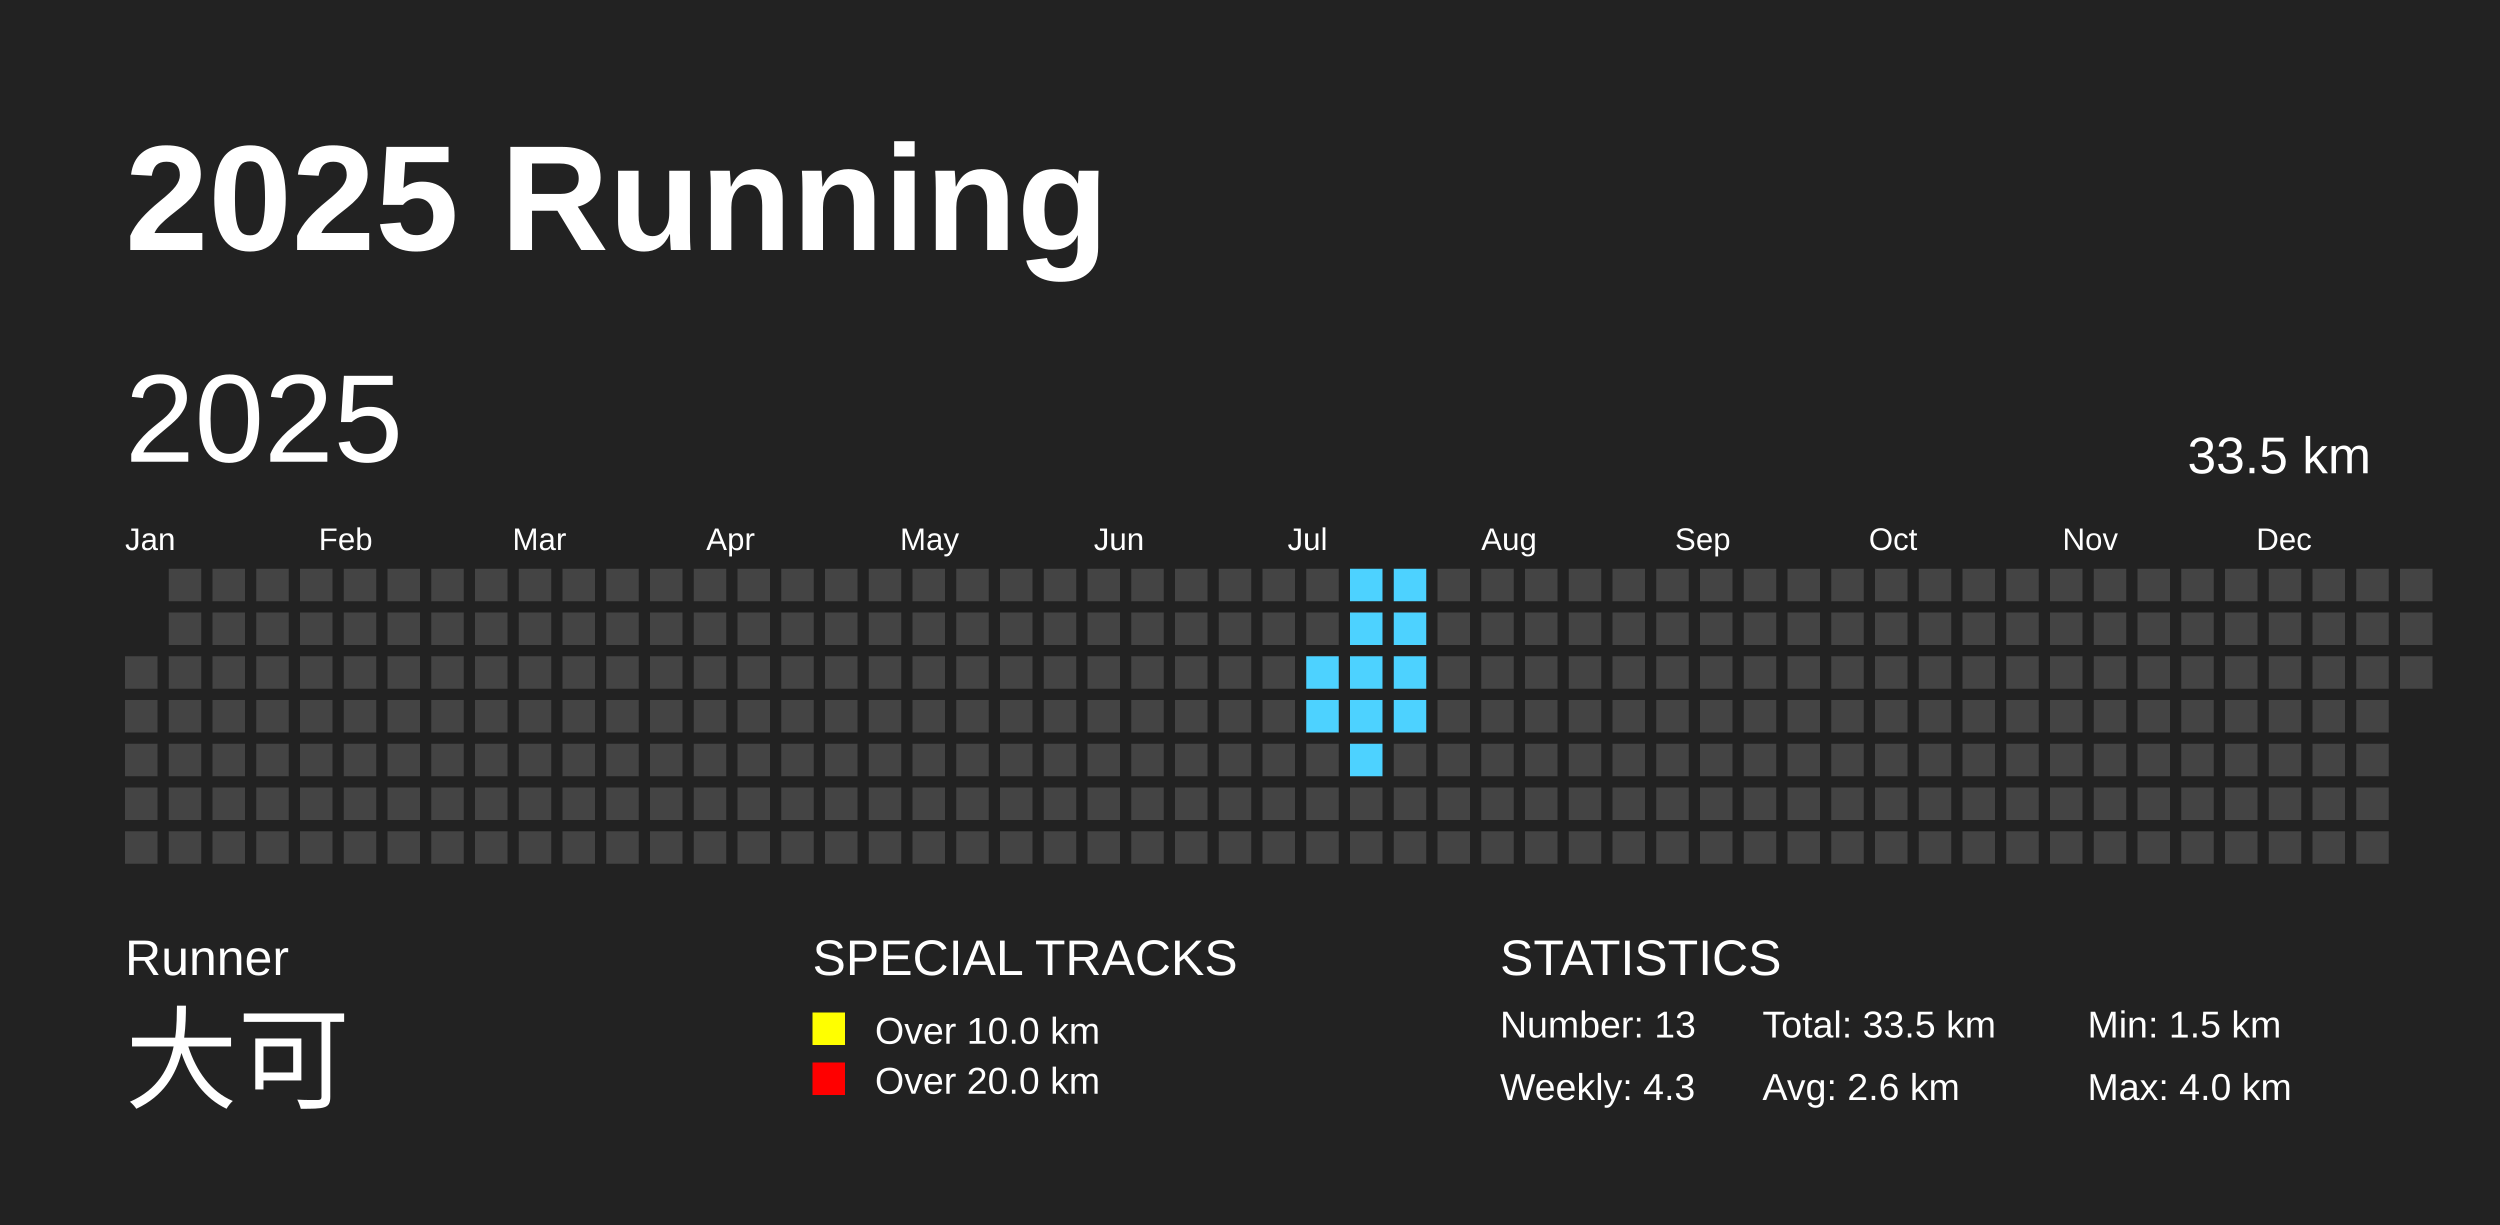
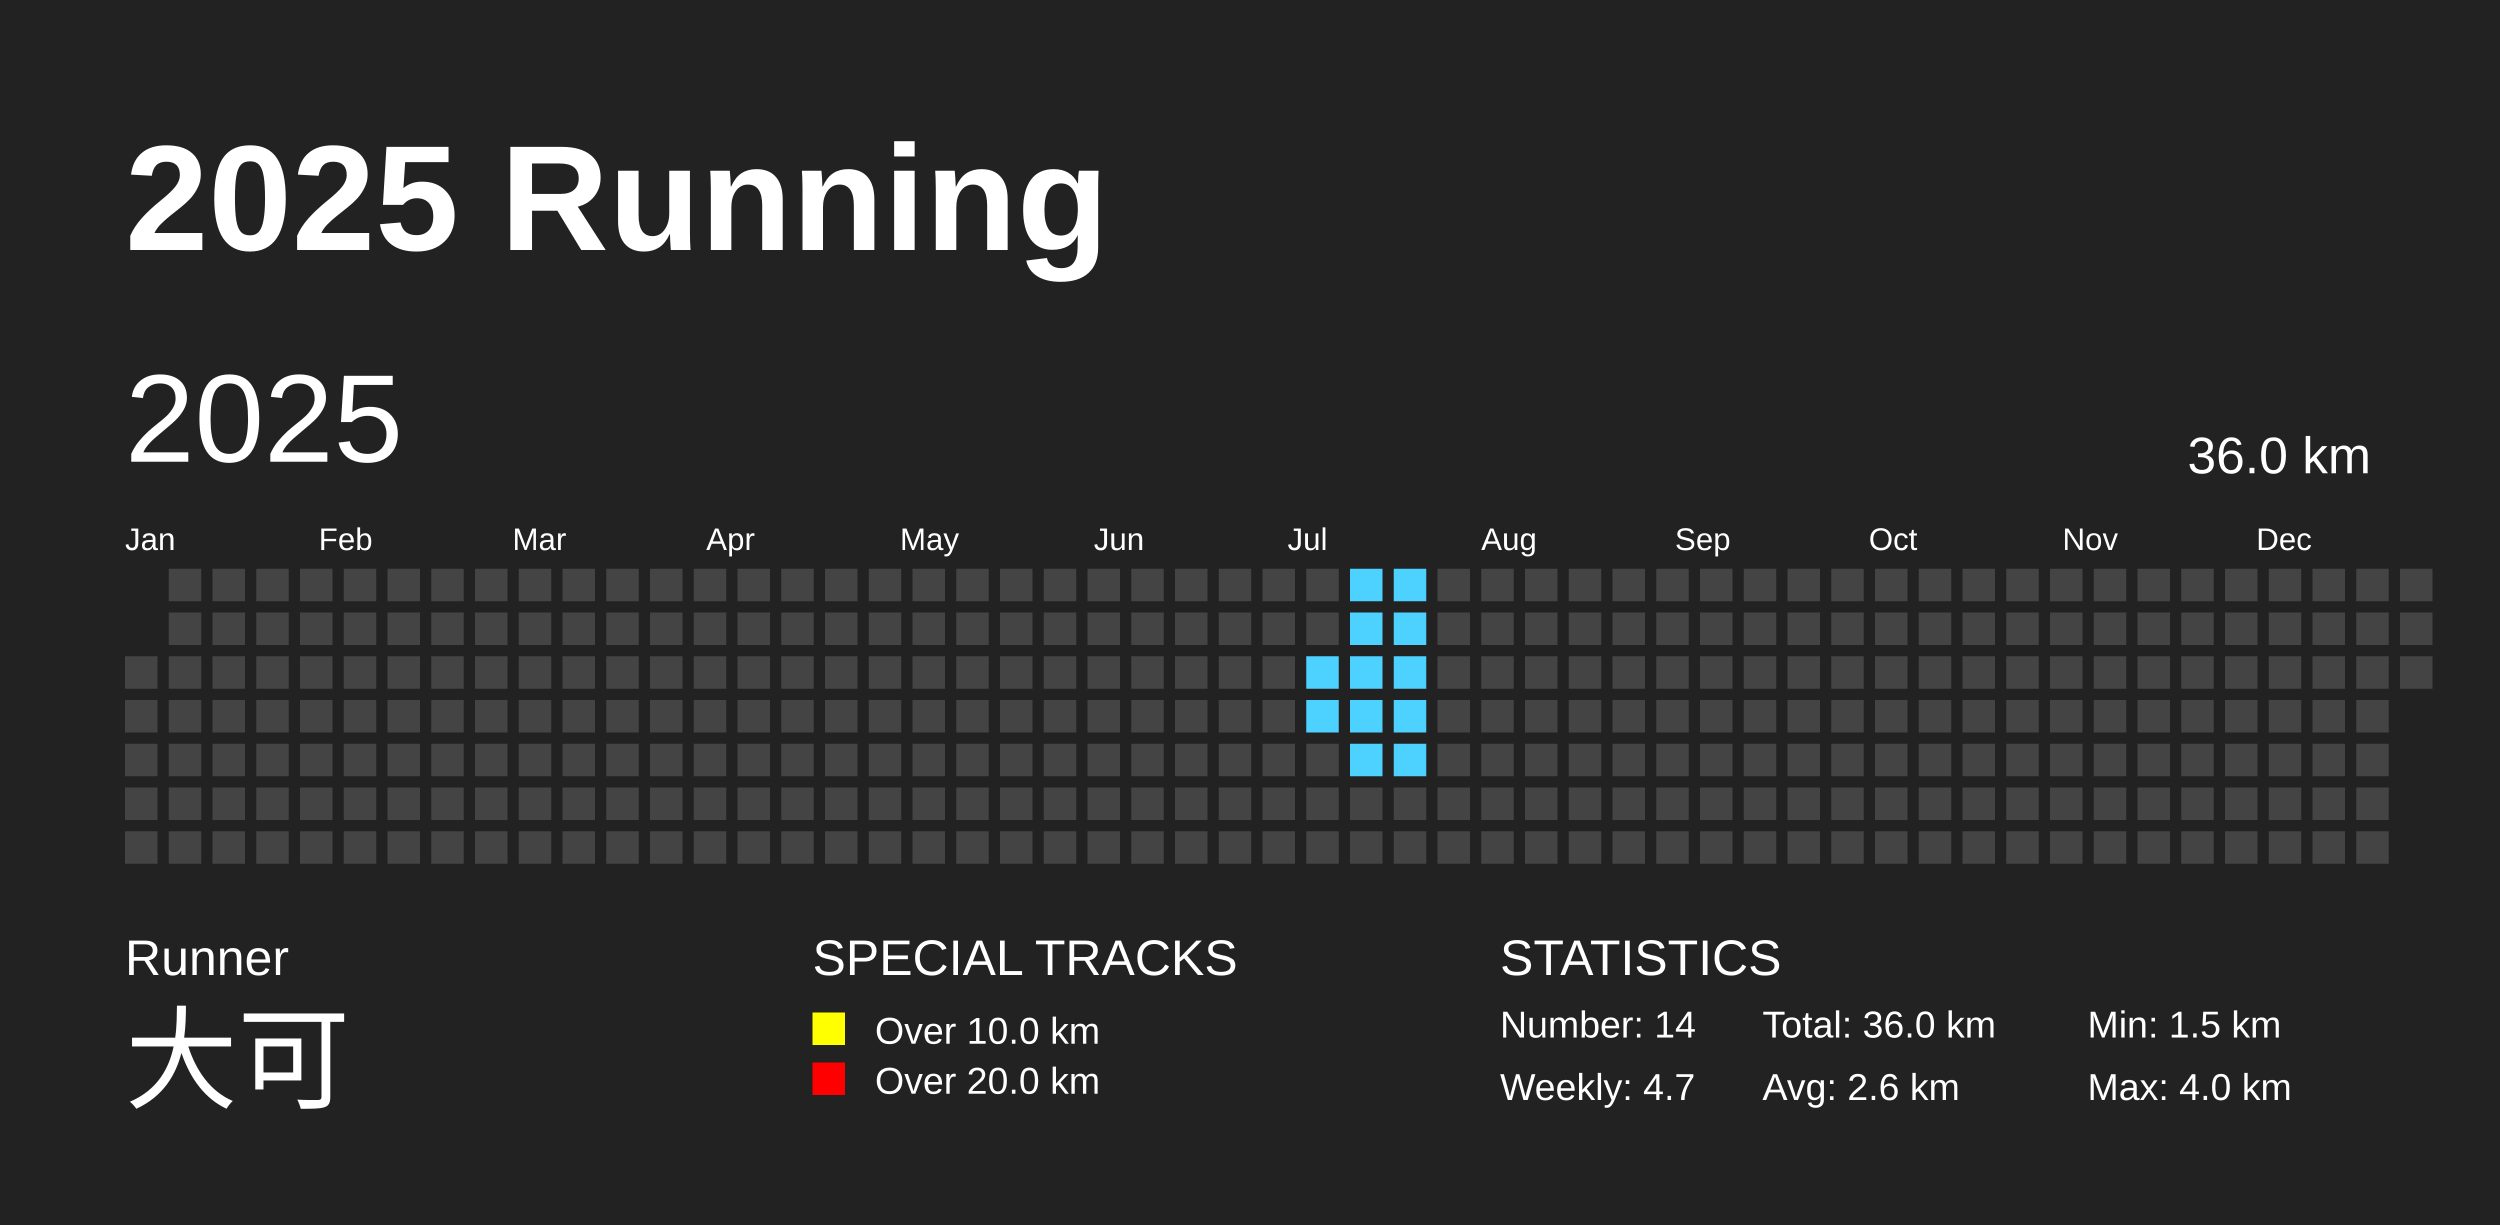
<svg xmlns="http://www.w3.org/2000/svg" baseProfile="full" height="98mm" version="1.1" viewBox="0,0,200,98" width="200mm">
  <defs />
  <rect fill="#222222" height="98" width="200" x="0" y="0" />
  <text fill="#FFFFFF" style="font-size:12px; font-family:Arial; font-weight:bold;" x="10" y="20">2025 Running</text>
  <text fill="#FFFFFF" style="font-size:4px; font-family:Arial" x="10" y="78">Runner</text>
  <text fill="#FFFFFF" style="font-size:9px; font-family:Arial" x="10" y="88">大可</text>
  <text fill="#FFFFFF" style="font-size:4px; font-family:Arial" x="65" y="78">SPECIAL TRACKS</text>
  <rect fill="yellow" height="2.6" width="2.6" x="65" y="81" />
  <text fill="#FFFFFF" style="font-size:3px; font-family:Arial" x="70" y="83.5">Over 10.0 km</text>
  <rect fill="red" height="2.6" width="2.6" x="65" y="85" />
  <text fill="#FFFFFF" style="font-size:3px; font-family:Arial" x="70" y="87.5">Over 20.0 km</text>
  <text fill="#FFFFFF" style="font-size:4px; font-family:Arial" x="120" y="78">STATISTICS</text>
-   <text fill="#FFFFFF" style="font-size:3px; font-family:Arial" x="120" y="83">Number: 13</text>
-   <text fill="#FFFFFF" style="font-size:3px; font-family:Arial" x="120" y="88">Weekly: 4.3</text>
-   <text fill="#FFFFFF" style="font-size:3px; font-family:Arial" x="141" y="83">Total: 33.5 km</text>
+   <text fill="#FFFFFF" style="font-size:3px; font-family:Arial" x="120" y="83">Number: 14</text>
+   <text fill="#FFFFFF" style="font-size:3px; font-family:Arial" x="120" y="88">Weekly: 4.7</text>
+   <text fill="#FFFFFF" style="font-size:3px; font-family:Arial" x="141" y="83">Total: 36.0 km</text>
  <text fill="#FFFFFF" style="font-size:3px; font-family:Arial" x="141" y="88">Avg: 2.6 km</text>
  <text fill="#FFFFFF" style="font-size:3px; font-family:Arial" x="167" y="83">Min: 1.5 km</text>
  <text fill="#FFFFFF" style="font-size:3px; font-family:Arial" x="167" y="88">Max: 4.0 km</text>
  <text dominant-baseline="hanging" fill="#FFFFFF" style="font-size:10.0px; font-family:Arial;" x="10" y="30">2025</text>
-   <text dominant-baseline="hanging" fill="#FFFFFF" style="font-size:4.125px; font-family:Arial;" x="175" y="35">33.5 km</text>
+   <text dominant-baseline="hanging" fill="#FFFFFF" style="font-size:4.125px; font-family:Arial;" x="175" y="35">36.0 km</text>
  <text fill="#FFFFFF" style="font-size:2.5px; font-family:Arial" x="10.0" y="44">Jan</text>
  <text fill="#FFFFFF" style="font-size:2.5px; font-family:Arial" x="25.5" y="44">Feb</text>
  <text fill="#FFFFFF" style="font-size:2.5px; font-family:Arial" x="41.0" y="44">Mar</text>
  <text fill="#FFFFFF" style="font-size:2.5px; font-family:Arial" x="56.5" y="44">Apr</text>
  <text fill="#FFFFFF" style="font-size:2.5px; font-family:Arial" x="72.0" y="44">May</text>
  <text fill="#FFFFFF" style="font-size:2.5px; font-family:Arial" x="87.5" y="44">Jun</text>
  <text fill="#FFFFFF" style="font-size:2.5px; font-family:Arial" x="103.0" y="44">Jul</text>
  <text fill="#FFFFFF" style="font-size:2.5px; font-family:Arial" x="118.5" y="44">Aug</text>
  <text fill="#FFFFFF" style="font-size:2.5px; font-family:Arial" x="134.0" y="44">Sep</text>
  <text fill="#FFFFFF" style="font-size:2.5px; font-family:Arial" x="149.5" y="44">Oct</text>
  <text fill="#FFFFFF" style="font-size:2.5px; font-family:Arial" x="165.0" y="44">Nov</text>
  <text fill="#FFFFFF" style="font-size:2.5px; font-family:Arial" x="180.5" y="44">Dec</text>
  <rect fill="#444444" height="2.6" width="2.6" x="10.0" y="52.5" />
  <rect fill="#444444" height="2.6" width="2.6" x="10.0" y="56.0" />
  <rect fill="#444444" height="2.6" width="2.6" x="10.0" y="59.5" />
  <rect fill="#444444" height="2.6" width="2.6" x="10.0" y="63.0" />
  <rect fill="#444444" height="2.6" width="2.6" x="10.0" y="66.5" />
  <rect fill="#444444" height="2.6" width="2.6" x="13.5" y="45.5" />
  <rect fill="#444444" height="2.6" width="2.6" x="13.5" y="49.0" />
  <rect fill="#444444" height="2.6" width="2.6" x="13.5" y="52.5" />
  <rect fill="#444444" height="2.6" width="2.6" x="13.5" y="56.0" />
  <rect fill="#444444" height="2.6" width="2.6" x="13.5" y="59.5" />
  <rect fill="#444444" height="2.6" width="2.6" x="13.5" y="63.0" />
  <rect fill="#444444" height="2.6" width="2.6" x="13.5" y="66.5" />
  <rect fill="#444444" height="2.6" width="2.6" x="17.0" y="45.5" />
  <rect fill="#444444" height="2.6" width="2.6" x="17.0" y="49.0" />
  <rect fill="#444444" height="2.6" width="2.6" x="17.0" y="52.5" />
  <rect fill="#444444" height="2.6" width="2.6" x="17.0" y="56.0" />
  <rect fill="#444444" height="2.6" width="2.6" x="17.0" y="59.5" />
  <rect fill="#444444" height="2.6" width="2.6" x="17.0" y="63.0" />
  <rect fill="#444444" height="2.6" width="2.6" x="17.0" y="66.5" />
  <rect fill="#444444" height="2.6" width="2.6" x="20.5" y="45.5" />
  <rect fill="#444444" height="2.6" width="2.6" x="20.5" y="49.0" />
  <rect fill="#444444" height="2.6" width="2.6" x="20.5" y="52.5" />
  <rect fill="#444444" height="2.6" width="2.6" x="20.5" y="56.0" />
  <rect fill="#444444" height="2.6" width="2.6" x="20.5" y="59.5" />
  <rect fill="#444444" height="2.6" width="2.6" x="20.5" y="63.0" />
  <rect fill="#444444" height="2.6" width="2.6" x="20.5" y="66.5" />
  <rect fill="#444444" height="2.6" width="2.6" x="24.0" y="45.5" />
  <rect fill="#444444" height="2.6" width="2.6" x="24.0" y="49.0" />
  <rect fill="#444444" height="2.6" width="2.6" x="24.0" y="52.5" />
  <rect fill="#444444" height="2.6" width="2.6" x="24.0" y="56.0" />
  <rect fill="#444444" height="2.6" width="2.6" x="24.0" y="59.5" />
  <rect fill="#444444" height="2.6" width="2.6" x="24.0" y="63.0" />
  <rect fill="#444444" height="2.6" width="2.6" x="24.0" y="66.5" />
  <rect fill="#444444" height="2.6" width="2.6" x="27.5" y="45.5" />
  <rect fill="#444444" height="2.6" width="2.6" x="27.5" y="49.0" />
  <rect fill="#444444" height="2.6" width="2.6" x="27.5" y="52.5" />
  <rect fill="#444444" height="2.6" width="2.6" x="27.5" y="56.0" />
  <rect fill="#444444" height="2.6" width="2.6" x="27.5" y="59.5" />
  <rect fill="#444444" height="2.6" width="2.6" x="27.5" y="63.0" />
  <rect fill="#444444" height="2.6" width="2.6" x="27.5" y="66.5" />
  <rect fill="#444444" height="2.6" width="2.6" x="31.0" y="45.5" />
  <rect fill="#444444" height="2.6" width="2.6" x="31.0" y="49.0" />
  <rect fill="#444444" height="2.6" width="2.6" x="31.0" y="52.5" />
  <rect fill="#444444" height="2.6" width="2.6" x="31.0" y="56.0" />
  <rect fill="#444444" height="2.6" width="2.6" x="31.0" y="59.5" />
  <rect fill="#444444" height="2.6" width="2.6" x="31.0" y="63.0" />
  <rect fill="#444444" height="2.6" width="2.6" x="31.0" y="66.5" />
  <rect fill="#444444" height="2.6" width="2.6" x="34.5" y="45.5" />
  <rect fill="#444444" height="2.6" width="2.6" x="34.5" y="49.0" />
  <rect fill="#444444" height="2.6" width="2.6" x="34.5" y="52.5" />
  <rect fill="#444444" height="2.6" width="2.6" x="34.5" y="56.0" />
  <rect fill="#444444" height="2.6" width="2.6" x="34.5" y="59.5" />
  <rect fill="#444444" height="2.6" width="2.6" x="34.5" y="63.0" />
  <rect fill="#444444" height="2.6" width="2.6" x="34.5" y="66.5" />
  <rect fill="#444444" height="2.6" width="2.6" x="38.0" y="45.5" />
  <rect fill="#444444" height="2.6" width="2.6" x="38.0" y="49.0" />
  <rect fill="#444444" height="2.6" width="2.6" x="38.0" y="52.5" />
  <rect fill="#444444" height="2.6" width="2.6" x="38.0" y="56.0" />
  <rect fill="#444444" height="2.6" width="2.6" x="38.0" y="59.5" />
  <rect fill="#444444" height="2.6" width="2.6" x="38.0" y="63.0" />
  <rect fill="#444444" height="2.6" width="2.6" x="38.0" y="66.5" />
  <rect fill="#444444" height="2.6" width="2.6" x="41.5" y="45.5" />
  <rect fill="#444444" height="2.6" width="2.6" x="41.5" y="49.0" />
  <rect fill="#444444" height="2.6" width="2.6" x="41.5" y="52.5" />
  <rect fill="#444444" height="2.6" width="2.6" x="41.5" y="56.0" />
  <rect fill="#444444" height="2.6" width="2.6" x="41.5" y="59.5" />
  <rect fill="#444444" height="2.6" width="2.6" x="41.5" y="63.0" />
  <rect fill="#444444" height="2.6" width="2.6" x="41.5" y="66.5" />
  <rect fill="#444444" height="2.6" width="2.6" x="45.0" y="45.5" />
  <rect fill="#444444" height="2.6" width="2.6" x="45.0" y="49.0" />
  <rect fill="#444444" height="2.6" width="2.6" x="45.0" y="52.5" />
  <rect fill="#444444" height="2.6" width="2.6" x="45.0" y="56.0" />
  <rect fill="#444444" height="2.6" width="2.6" x="45.0" y="59.5" />
  <rect fill="#444444" height="2.6" width="2.6" x="45.0" y="63.0" />
  <rect fill="#444444" height="2.6" width="2.6" x="45.0" y="66.5" />
  <rect fill="#444444" height="2.6" width="2.6" x="48.5" y="45.5" />
  <rect fill="#444444" height="2.6" width="2.6" x="48.5" y="49.0" />
  <rect fill="#444444" height="2.6" width="2.6" x="48.5" y="52.5" />
  <rect fill="#444444" height="2.6" width="2.6" x="48.5" y="56.0" />
  <rect fill="#444444" height="2.6" width="2.6" x="48.5" y="59.5" />
  <rect fill="#444444" height="2.6" width="2.6" x="48.5" y="63.0" />
  <rect fill="#444444" height="2.6" width="2.6" x="48.5" y="66.5" />
  <rect fill="#444444" height="2.6" width="2.6" x="52.0" y="45.5" />
  <rect fill="#444444" height="2.6" width="2.6" x="52.0" y="49.0" />
  <rect fill="#444444" height="2.6" width="2.6" x="52.0" y="52.5" />
  <rect fill="#444444" height="2.6" width="2.6" x="52.0" y="56.0" />
  <rect fill="#444444" height="2.6" width="2.6" x="52.0" y="59.5" />
  <rect fill="#444444" height="2.6" width="2.6" x="52.0" y="63.0" />
  <rect fill="#444444" height="2.6" width="2.6" x="52.0" y="66.5" />
  <rect fill="#444444" height="2.6" width="2.6" x="55.5" y="45.5" />
  <rect fill="#444444" height="2.6" width="2.6" x="55.5" y="49.0" />
  <rect fill="#444444" height="2.6" width="2.6" x="55.5" y="52.5" />
  <rect fill="#444444" height="2.6" width="2.6" x="55.5" y="56.0" />
  <rect fill="#444444" height="2.6" width="2.6" x="55.5" y="59.5" />
  <rect fill="#444444" height="2.6" width="2.6" x="55.5" y="63.0" />
  <rect fill="#444444" height="2.6" width="2.6" x="55.5" y="66.5" />
  <rect fill="#444444" height="2.6" width="2.6" x="59.0" y="45.5" />
  <rect fill="#444444" height="2.6" width="2.6" x="59.0" y="49.0" />
  <rect fill="#444444" height="2.6" width="2.6" x="59.0" y="52.5" />
  <rect fill="#444444" height="2.6" width="2.6" x="59.0" y="56.0" />
  <rect fill="#444444" height="2.6" width="2.6" x="59.0" y="59.5" />
  <rect fill="#444444" height="2.6" width="2.6" x="59.0" y="63.0" />
  <rect fill="#444444" height="2.6" width="2.6" x="59.0" y="66.5" />
  <rect fill="#444444" height="2.6" width="2.6" x="62.5" y="45.5" />
  <rect fill="#444444" height="2.6" width="2.6" x="62.5" y="49.0" />
  <rect fill="#444444" height="2.6" width="2.6" x="62.5" y="52.5" />
  <rect fill="#444444" height="2.6" width="2.6" x="62.5" y="56.0" />
  <rect fill="#444444" height="2.6" width="2.6" x="62.5" y="59.5" />
  <rect fill="#444444" height="2.6" width="2.6" x="62.5" y="63.0" />
  <rect fill="#444444" height="2.6" width="2.6" x="62.5" y="66.5" />
  <rect fill="#444444" height="2.6" width="2.6" x="66.0" y="45.5" />
  <rect fill="#444444" height="2.6" width="2.6" x="66.0" y="49.0" />
  <rect fill="#444444" height="2.6" width="2.6" x="66.0" y="52.5" />
  <rect fill="#444444" height="2.6" width="2.6" x="66.0" y="56.0" />
  <rect fill="#444444" height="2.6" width="2.6" x="66.0" y="59.5" />
  <rect fill="#444444" height="2.6" width="2.6" x="66.0" y="63.0" />
  <rect fill="#444444" height="2.6" width="2.6" x="66.0" y="66.5" />
  <rect fill="#444444" height="2.6" width="2.6" x="69.5" y="45.5" />
  <rect fill="#444444" height="2.6" width="2.6" x="69.5" y="49.0" />
  <rect fill="#444444" height="2.6" width="2.6" x="69.5" y="52.5" />
  <rect fill="#444444" height="2.6" width="2.6" x="69.5" y="56.0" />
  <rect fill="#444444" height="2.6" width="2.6" x="69.5" y="59.5" />
  <rect fill="#444444" height="2.6" width="2.6" x="69.5" y="63.0" />
  <rect fill="#444444" height="2.6" width="2.6" x="69.5" y="66.5" />
  <rect fill="#444444" height="2.6" width="2.6" x="73.0" y="45.5" />
  <rect fill="#444444" height="2.6" width="2.6" x="73.0" y="49.0" />
  <rect fill="#444444" height="2.6" width="2.6" x="73.0" y="52.5" />
  <rect fill="#444444" height="2.6" width="2.6" x="73.0" y="56.0" />
  <rect fill="#444444" height="2.6" width="2.6" x="73.0" y="59.5" />
  <rect fill="#444444" height="2.6" width="2.6" x="73.0" y="63.0" />
  <rect fill="#444444" height="2.6" width="2.6" x="73.0" y="66.5" />
  <rect fill="#444444" height="2.6" width="2.6" x="76.5" y="45.5" />
  <rect fill="#444444" height="2.6" width="2.6" x="76.5" y="49.0" />
  <rect fill="#444444" height="2.6" width="2.6" x="76.5" y="52.5" />
  <rect fill="#444444" height="2.6" width="2.6" x="76.5" y="56.0" />
  <rect fill="#444444" height="2.6" width="2.6" x="76.5" y="59.5" />
  <rect fill="#444444" height="2.6" width="2.6" x="76.5" y="63.0" />
  <rect fill="#444444" height="2.6" width="2.6" x="76.5" y="66.5" />
  <rect fill="#444444" height="2.6" width="2.6" x="80.0" y="45.5" />
  <rect fill="#444444" height="2.6" width="2.6" x="80.0" y="49.0" />
  <rect fill="#444444" height="2.6" width="2.6" x="80.0" y="52.5" />
  <rect fill="#444444" height="2.6" width="2.6" x="80.0" y="56.0" />
  <rect fill="#444444" height="2.6" width="2.6" x="80.0" y="59.5" />
  <rect fill="#444444" height="2.6" width="2.6" x="80.0" y="63.0" />
  <rect fill="#444444" height="2.6" width="2.6" x="80.0" y="66.5" />
  <rect fill="#444444" height="2.6" width="2.6" x="83.5" y="45.5" />
  <rect fill="#444444" height="2.6" width="2.6" x="83.5" y="49.0" />
  <rect fill="#444444" height="2.6" width="2.6" x="83.5" y="52.5" />
  <rect fill="#444444" height="2.6" width="2.6" x="83.5" y="56.0" />
  <rect fill="#444444" height="2.6" width="2.6" x="83.5" y="59.5" />
  <rect fill="#444444" height="2.6" width="2.6" x="83.5" y="63.0" />
  <rect fill="#444444" height="2.6" width="2.6" x="83.5" y="66.5" />
  <rect fill="#444444" height="2.6" width="2.6" x="87.0" y="45.5" />
  <rect fill="#444444" height="2.6" width="2.6" x="87.0" y="49.0" />
  <rect fill="#444444" height="2.6" width="2.6" x="87.0" y="52.5" />
  <rect fill="#444444" height="2.6" width="2.6" x="87.0" y="56.0" />
  <rect fill="#444444" height="2.6" width="2.6" x="87.0" y="59.5" />
  <rect fill="#444444" height="2.6" width="2.6" x="87.0" y="63.0" />
  <rect fill="#444444" height="2.6" width="2.6" x="87.0" y="66.5" />
  <rect fill="#444444" height="2.6" width="2.6" x="90.5" y="45.5" />
  <rect fill="#444444" height="2.6" width="2.6" x="90.5" y="49.0" />
  <rect fill="#444444" height="2.6" width="2.6" x="90.5" y="52.5" />
  <rect fill="#444444" height="2.6" width="2.6" x="90.5" y="56.0" />
  <rect fill="#444444" height="2.6" width="2.6" x="90.5" y="59.5" />
  <rect fill="#444444" height="2.6" width="2.6" x="90.5" y="63.0" />
  <rect fill="#444444" height="2.6" width="2.6" x="90.5" y="66.5" />
  <rect fill="#444444" height="2.6" width="2.6" x="94.0" y="45.5" />
  <rect fill="#444444" height="2.6" width="2.6" x="94.0" y="49.0" />
  <rect fill="#444444" height="2.6" width="2.6" x="94.0" y="52.5" />
  <rect fill="#444444" height="2.6" width="2.6" x="94.0" y="56.0" />
  <rect fill="#444444" height="2.6" width="2.6" x="94.0" y="59.5" />
  <rect fill="#444444" height="2.6" width="2.6" x="94.0" y="63.0" />
  <rect fill="#444444" height="2.6" width="2.6" x="94.0" y="66.5" />
  <rect fill="#444444" height="2.6" width="2.6" x="97.5" y="45.5" />
  <rect fill="#444444" height="2.6" width="2.6" x="97.5" y="49.0" />
  <rect fill="#444444" height="2.6" width="2.6" x="97.5" y="52.5" />
  <rect fill="#444444" height="2.6" width="2.6" x="97.5" y="56.0" />
  <rect fill="#444444" height="2.6" width="2.6" x="97.5" y="59.5" />
  <rect fill="#444444" height="2.6" width="2.6" x="97.5" y="63.0" />
  <rect fill="#444444" height="2.6" width="2.6" x="97.5" y="66.5" />
  <rect fill="#444444" height="2.6" width="2.6" x="101.0" y="45.5" />
  <rect fill="#444444" height="2.6" width="2.6" x="101.0" y="49.0" />
  <rect fill="#444444" height="2.6" width="2.6" x="101.0" y="52.5" />
  <rect fill="#444444" height="2.6" width="2.6" x="101.0" y="56.0" />
  <rect fill="#444444" height="2.6" width="2.6" x="101.0" y="59.5" />
  <rect fill="#444444" height="2.6" width="2.6" x="101.0" y="63.0" />
  <rect fill="#444444" height="2.6" width="2.6" x="101.0" y="66.5" />
  <rect fill="#444444" height="2.6" width="2.6" x="104.5" y="45.5" />
  <rect fill="#444444" height="2.6" width="2.6" x="104.5" y="49.0" />
  <rect fill="#4DD2FF" height="2.6" width="2.6" x="104.5" y="52.5" />
  <rect fill="#4DD2FF" height="2.6" width="2.6" x="104.5" y="56.0" />
  <rect fill="#444444" height="2.6" width="2.6" x="104.5" y="59.5" />
  <rect fill="#444444" height="2.6" width="2.6" x="104.5" y="63.0" />
  <rect fill="#444444" height="2.6" width="2.6" x="104.5" y="66.5" />
  <rect fill="#4DD2FF" height="2.6" width="2.6" x="108.0" y="45.5" />
  <rect fill="#4DD2FF" height="2.6" width="2.6" x="108.0" y="49.0" />
  <rect fill="#4DD2FF" height="2.6" width="2.6" x="108.0" y="52.5" />
  <rect fill="#4DD2FF" height="2.6" width="2.6" x="108.0" y="56.0" />
  <rect fill="#4DD2FF" height="2.6" width="2.6" x="108.0" y="59.5" />
  <rect fill="#444444" height="2.6" width="2.6" x="108.0" y="63.0" />
  <rect fill="#444444" height="2.6" width="2.6" x="108.0" y="66.5" />
  <rect fill="#4DD2FF" height="2.6" width="2.6" x="111.5" y="45.5" />
  <rect fill="#4DD2FF" height="2.6" width="2.6" x="111.5" y="49.0" />
  <rect fill="#4DD2FF" height="2.6" width="2.6" x="111.5" y="52.5" />
  <rect fill="#4DD2FF" height="2.6" width="2.6" x="111.5" y="56.0" />
-   <rect fill="#444444" height="2.6" width="2.6" x="111.5" y="59.5" />
+   <rect fill="#4DD2FF" height="2.6" width="2.6" x="111.5" y="59.5" />
  <rect fill="#444444" height="2.6" width="2.6" x="111.5" y="63.0" />
  <rect fill="#444444" height="2.6" width="2.6" x="111.5" y="66.5" />
  <rect fill="#444444" height="2.6" width="2.6" x="115.0" y="45.5" />
  <rect fill="#444444" height="2.6" width="2.6" x="115.0" y="49.0" />
  <rect fill="#444444" height="2.6" width="2.6" x="115.0" y="52.5" />
  <rect fill="#444444" height="2.6" width="2.6" x="115.0" y="56.0" />
  <rect fill="#444444" height="2.6" width="2.6" x="115.0" y="59.5" />
  <rect fill="#444444" height="2.6" width="2.6" x="115.0" y="63.0" />
  <rect fill="#444444" height="2.6" width="2.6" x="115.0" y="66.5" />
  <rect fill="#444444" height="2.6" width="2.6" x="118.5" y="45.5" />
  <rect fill="#444444" height="2.6" width="2.6" x="118.5" y="49.0" />
  <rect fill="#444444" height="2.6" width="2.6" x="118.5" y="52.5" />
  <rect fill="#444444" height="2.6" width="2.6" x="118.5" y="56.0" />
  <rect fill="#444444" height="2.6" width="2.6" x="118.5" y="59.5" />
  <rect fill="#444444" height="2.6" width="2.6" x="118.5" y="63.0" />
  <rect fill="#444444" height="2.6" width="2.6" x="118.5" y="66.5" />
  <rect fill="#444444" height="2.6" width="2.6" x="122.0" y="45.5" />
  <rect fill="#444444" height="2.6" width="2.6" x="122.0" y="49.0" />
  <rect fill="#444444" height="2.6" width="2.6" x="122.0" y="52.5" />
  <rect fill="#444444" height="2.6" width="2.6" x="122.0" y="56.0" />
  <rect fill="#444444" height="2.6" width="2.6" x="122.0" y="59.5" />
  <rect fill="#444444" height="2.6" width="2.6" x="122.0" y="63.0" />
  <rect fill="#444444" height="2.6" width="2.6" x="122.0" y="66.5" />
  <rect fill="#444444" height="2.6" width="2.6" x="125.5" y="45.5" />
  <rect fill="#444444" height="2.6" width="2.6" x="125.5" y="49.0" />
  <rect fill="#444444" height="2.6" width="2.6" x="125.5" y="52.5" />
  <rect fill="#444444" height="2.6" width="2.6" x="125.5" y="56.0" />
  <rect fill="#444444" height="2.6" width="2.6" x="125.5" y="59.5" />
  <rect fill="#444444" height="2.6" width="2.6" x="125.5" y="63.0" />
  <rect fill="#444444" height="2.6" width="2.6" x="125.5" y="66.5" />
  <rect fill="#444444" height="2.6" width="2.6" x="129.0" y="45.5" />
  <rect fill="#444444" height="2.6" width="2.6" x="129.0" y="49.0" />
  <rect fill="#444444" height="2.6" width="2.6" x="129.0" y="52.5" />
  <rect fill="#444444" height="2.6" width="2.6" x="129.0" y="56.0" />
  <rect fill="#444444" height="2.6" width="2.6" x="129.0" y="59.5" />
  <rect fill="#444444" height="2.6" width="2.6" x="129.0" y="63.0" />
  <rect fill="#444444" height="2.6" width="2.6" x="129.0" y="66.5" />
  <rect fill="#444444" height="2.6" width="2.6" x="132.5" y="45.5" />
  <rect fill="#444444" height="2.6" width="2.6" x="132.5" y="49.0" />
  <rect fill="#444444" height="2.6" width="2.6" x="132.5" y="52.5" />
  <rect fill="#444444" height="2.6" width="2.6" x="132.5" y="56.0" />
  <rect fill="#444444" height="2.6" width="2.6" x="132.5" y="59.5" />
  <rect fill="#444444" height="2.6" width="2.6" x="132.5" y="63.0" />
  <rect fill="#444444" height="2.6" width="2.6" x="132.5" y="66.5" />
  <rect fill="#444444" height="2.6" width="2.6" x="136.0" y="45.5" />
  <rect fill="#444444" height="2.6" width="2.6" x="136.0" y="49.0" />
  <rect fill="#444444" height="2.6" width="2.6" x="136.0" y="52.5" />
  <rect fill="#444444" height="2.6" width="2.6" x="136.0" y="56.0" />
  <rect fill="#444444" height="2.6" width="2.6" x="136.0" y="59.5" />
  <rect fill="#444444" height="2.6" width="2.6" x="136.0" y="63.0" />
  <rect fill="#444444" height="2.6" width="2.6" x="136.0" y="66.5" />
  <rect fill="#444444" height="2.6" width="2.6" x="139.5" y="45.5" />
  <rect fill="#444444" height="2.6" width="2.6" x="139.5" y="49.0" />
  <rect fill="#444444" height="2.6" width="2.6" x="139.5" y="52.5" />
  <rect fill="#444444" height="2.6" width="2.6" x="139.5" y="56.0" />
  <rect fill="#444444" height="2.6" width="2.6" x="139.5" y="59.5" />
  <rect fill="#444444" height="2.6" width="2.6" x="139.5" y="63.0" />
  <rect fill="#444444" height="2.6" width="2.6" x="139.5" y="66.5" />
  <rect fill="#444444" height="2.6" width="2.6" x="143.0" y="45.5" />
  <rect fill="#444444" height="2.6" width="2.6" x="143.0" y="49.0" />
  <rect fill="#444444" height="2.6" width="2.6" x="143.0" y="52.5" />
  <rect fill="#444444" height="2.6" width="2.6" x="143.0" y="56.0" />
  <rect fill="#444444" height="2.6" width="2.6" x="143.0" y="59.5" />
  <rect fill="#444444" height="2.6" width="2.6" x="143.0" y="63.0" />
  <rect fill="#444444" height="2.6" width="2.6" x="143.0" y="66.5" />
  <rect fill="#444444" height="2.6" width="2.6" x="146.5" y="45.5" />
  <rect fill="#444444" height="2.6" width="2.6" x="146.5" y="49.0" />
  <rect fill="#444444" height="2.6" width="2.6" x="146.5" y="52.5" />
  <rect fill="#444444" height="2.6" width="2.6" x="146.5" y="56.0" />
  <rect fill="#444444" height="2.6" width="2.6" x="146.5" y="59.5" />
  <rect fill="#444444" height="2.6" width="2.6" x="146.5" y="63.0" />
  <rect fill="#444444" height="2.6" width="2.6" x="146.5" y="66.5" />
  <rect fill="#444444" height="2.6" width="2.6" x="150.0" y="45.5" />
  <rect fill="#444444" height="2.6" width="2.6" x="150.0" y="49.0" />
  <rect fill="#444444" height="2.6" width="2.6" x="150.0" y="52.5" />
  <rect fill="#444444" height="2.6" width="2.6" x="150.0" y="56.0" />
  <rect fill="#444444" height="2.6" width="2.6" x="150.0" y="59.5" />
  <rect fill="#444444" height="2.6" width="2.6" x="150.0" y="63.0" />
  <rect fill="#444444" height="2.6" width="2.6" x="150.0" y="66.5" />
  <rect fill="#444444" height="2.6" width="2.6" x="153.5" y="45.5" />
  <rect fill="#444444" height="2.6" width="2.6" x="153.5" y="49.0" />
  <rect fill="#444444" height="2.6" width="2.6" x="153.5" y="52.5" />
  <rect fill="#444444" height="2.6" width="2.6" x="153.5" y="56.0" />
  <rect fill="#444444" height="2.6" width="2.6" x="153.5" y="59.5" />
  <rect fill="#444444" height="2.6" width="2.6" x="153.5" y="63.0" />
  <rect fill="#444444" height="2.6" width="2.6" x="153.5" y="66.5" />
  <rect fill="#444444" height="2.6" width="2.6" x="157.0" y="45.5" />
  <rect fill="#444444" height="2.6" width="2.6" x="157.0" y="49.0" />
  <rect fill="#444444" height="2.6" width="2.6" x="157.0" y="52.5" />
  <rect fill="#444444" height="2.6" width="2.6" x="157.0" y="56.0" />
  <rect fill="#444444" height="2.6" width="2.6" x="157.0" y="59.5" />
  <rect fill="#444444" height="2.6" width="2.6" x="157.0" y="63.0" />
  <rect fill="#444444" height="2.6" width="2.6" x="157.0" y="66.5" />
  <rect fill="#444444" height="2.6" width="2.6" x="160.5" y="45.5" />
  <rect fill="#444444" height="2.6" width="2.6" x="160.5" y="49.0" />
  <rect fill="#444444" height="2.6" width="2.6" x="160.5" y="52.5" />
  <rect fill="#444444" height="2.6" width="2.6" x="160.5" y="56.0" />
  <rect fill="#444444" height="2.6" width="2.6" x="160.5" y="59.5" />
  <rect fill="#444444" height="2.6" width="2.6" x="160.5" y="63.0" />
  <rect fill="#444444" height="2.6" width="2.6" x="160.5" y="66.5" />
  <rect fill="#444444" height="2.6" width="2.6" x="164.0" y="45.5" />
  <rect fill="#444444" height="2.6" width="2.6" x="164.0" y="49.0" />
  <rect fill="#444444" height="2.6" width="2.6" x="164.0" y="52.5" />
  <rect fill="#444444" height="2.6" width="2.6" x="164.0" y="56.0" />
  <rect fill="#444444" height="2.6" width="2.6" x="164.0" y="59.5" />
  <rect fill="#444444" height="2.6" width="2.6" x="164.0" y="63.0" />
  <rect fill="#444444" height="2.6" width="2.6" x="164.0" y="66.5" />
  <rect fill="#444444" height="2.6" width="2.6" x="167.5" y="45.5" />
  <rect fill="#444444" height="2.6" width="2.6" x="167.5" y="49.0" />
  <rect fill="#444444" height="2.6" width="2.6" x="167.5" y="52.5" />
  <rect fill="#444444" height="2.6" width="2.6" x="167.5" y="56.0" />
  <rect fill="#444444" height="2.6" width="2.6" x="167.5" y="59.5" />
  <rect fill="#444444" height="2.6" width="2.6" x="167.5" y="63.0" />
  <rect fill="#444444" height="2.6" width="2.6" x="167.5" y="66.5" />
  <rect fill="#444444" height="2.6" width="2.6" x="171.0" y="45.5" />
  <rect fill="#444444" height="2.6" width="2.6" x="171.0" y="49.0" />
  <rect fill="#444444" height="2.6" width="2.6" x="171.0" y="52.5" />
  <rect fill="#444444" height="2.6" width="2.6" x="171.0" y="56.0" />
  <rect fill="#444444" height="2.6" width="2.6" x="171.0" y="59.5" />
  <rect fill="#444444" height="2.6" width="2.6" x="171.0" y="63.0" />
  <rect fill="#444444" height="2.6" width="2.6" x="171.0" y="66.5" />
  <rect fill="#444444" height="2.6" width="2.6" x="174.5" y="45.5" />
  <rect fill="#444444" height="2.6" width="2.6" x="174.5" y="49.0" />
  <rect fill="#444444" height="2.6" width="2.6" x="174.5" y="52.5" />
  <rect fill="#444444" height="2.6" width="2.6" x="174.5" y="56.0" />
  <rect fill="#444444" height="2.6" width="2.6" x="174.5" y="59.5" />
  <rect fill="#444444" height="2.6" width="2.6" x="174.5" y="63.0" />
  <rect fill="#444444" height="2.6" width="2.6" x="174.5" y="66.5" />
  <rect fill="#444444" height="2.6" width="2.6" x="178.0" y="45.5" />
  <rect fill="#444444" height="2.6" width="2.6" x="178.0" y="49.0" />
  <rect fill="#444444" height="2.6" width="2.6" x="178.0" y="52.5" />
  <rect fill="#444444" height="2.6" width="2.6" x="178.0" y="56.0" />
  <rect fill="#444444" height="2.6" width="2.6" x="178.0" y="59.5" />
  <rect fill="#444444" height="2.6" width="2.6" x="178.0" y="63.0" />
  <rect fill="#444444" height="2.6" width="2.6" x="178.0" y="66.5" />
  <rect fill="#444444" height="2.6" width="2.6" x="181.5" y="45.5" />
  <rect fill="#444444" height="2.6" width="2.6" x="181.5" y="49.0" />
  <rect fill="#444444" height="2.6" width="2.6" x="181.5" y="52.5" />
  <rect fill="#444444" height="2.6" width="2.6" x="181.5" y="56.0" />
  <rect fill="#444444" height="2.6" width="2.6" x="181.5" y="59.5" />
  <rect fill="#444444" height="2.6" width="2.6" x="181.5" y="63.0" />
  <rect fill="#444444" height="2.6" width="2.6" x="181.5" y="66.5" />
  <rect fill="#444444" height="2.6" width="2.6" x="185.0" y="45.5" />
  <rect fill="#444444" height="2.6" width="2.6" x="185.0" y="49.0" />
  <rect fill="#444444" height="2.6" width="2.6" x="185.0" y="52.5" />
  <rect fill="#444444" height="2.6" width="2.6" x="185.0" y="56.0" />
  <rect fill="#444444" height="2.6" width="2.6" x="185.0" y="59.5" />
  <rect fill="#444444" height="2.6" width="2.6" x="185.0" y="63.0" />
  <rect fill="#444444" height="2.6" width="2.6" x="185.0" y="66.5" />
  <rect fill="#444444" height="2.6" width="2.6" x="188.5" y="45.5" />
  <rect fill="#444444" height="2.6" width="2.6" x="188.5" y="49.0" />
  <rect fill="#444444" height="2.6" width="2.6" x="188.5" y="52.5" />
  <rect fill="#444444" height="2.6" width="2.6" x="188.5" y="56.0" />
  <rect fill="#444444" height="2.6" width="2.6" x="188.5" y="59.5" />
  <rect fill="#444444" height="2.6" width="2.6" x="188.5" y="63.0" />
  <rect fill="#444444" height="2.6" width="2.6" x="188.5" y="66.5" />
  <rect fill="#444444" height="2.6" width="2.6" x="192.0" y="45.5" />
  <rect fill="#444444" height="2.6" width="2.6" x="192.0" y="49.0" />
  <rect fill="#444444" height="2.6" width="2.6" x="192.0" y="52.5" />
</svg>
